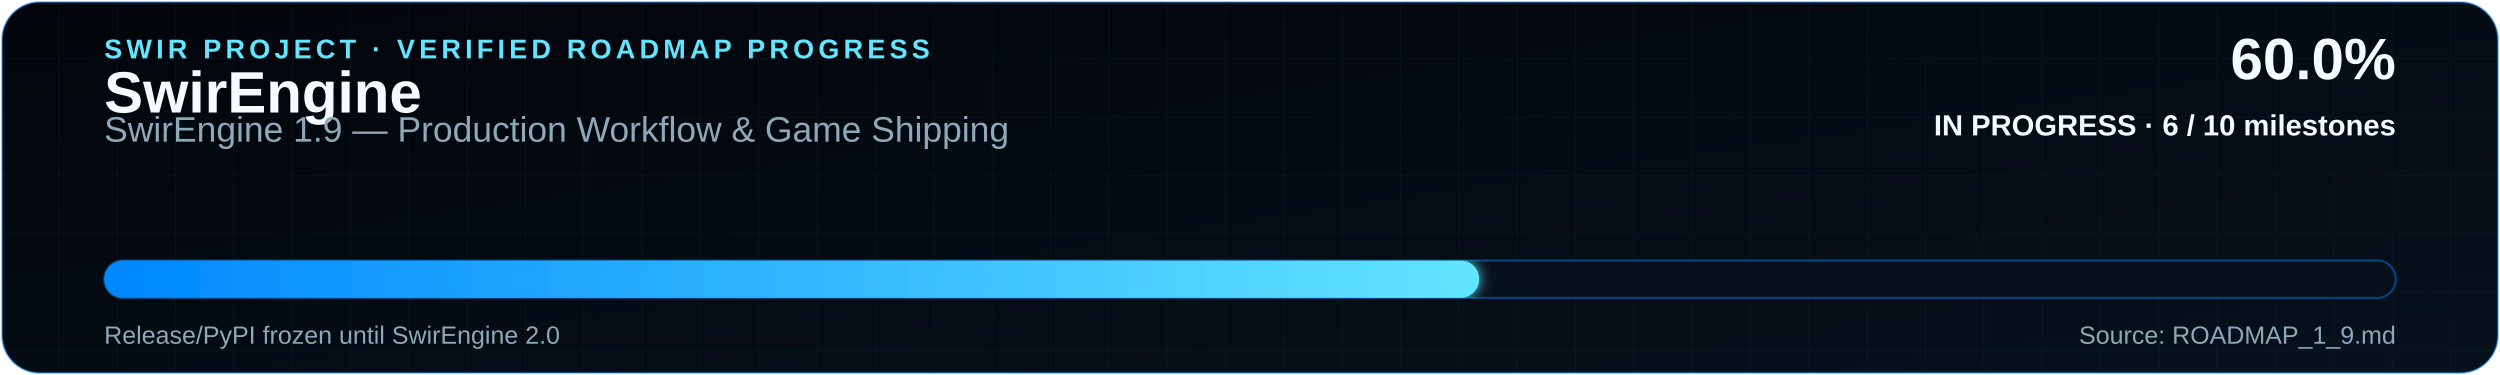
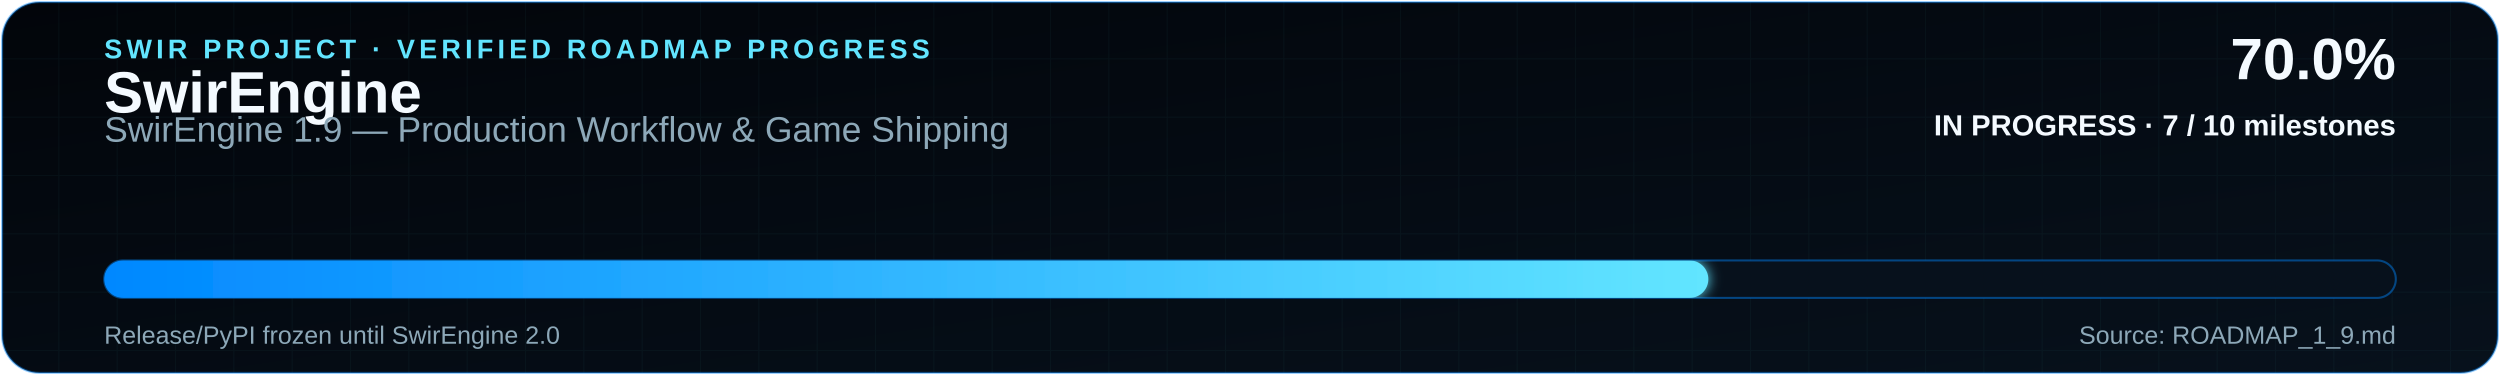
<svg xmlns="http://www.w3.org/2000/svg" width="1200" height="180" viewBox="0 0 1200 180" role="img" aria-labelledby="title desc">
  <defs>
    <linearGradient id="panel" x1="0" y1="0" x2="1" y2="1">
      <stop offset="0" stop-color="#02050A" />
      <stop offset="1" stop-color="#07111C" />
    </linearGradient>
    <linearGradient id="progressGradient" x1="0" y1="0" x2="1" y2="0">
      <stop offset="0" stop-color="#0088FF" />
      <stop offset="1" stop-color="#62E5FF" />
    </linearGradient>
    <filter id="softGlow" x="-10%" y="-80%" width="120%" height="260%">
      <feGaussianBlur stdDeviation="3" result="blur" />
      <feMerge>
        <feMergeNode in="blur" />
        <feMergeNode in="SourceGraphic" />
      </feMerge>
    </filter>
    <pattern id="grid" width="28" height="28" patternUnits="userSpaceOnUse">
      <path d="M 28 0 L 0 0 0 28" fill="none" stroke="#62E5FF" stroke-opacity="0.035" stroke-width="1" />
    </pattern>
    <clipPath id="trackClip">
      <rect x="50" y="125" width="1100" height="18" rx="9" />
    </clipPath>
    <style>
      text { font-family: "Segoe UI", Arial, sans-serif; }
      .label { fill: #62E5FF; font-size: 13px; font-weight: 700; letter-spacing: 2px; }
      .project { fill: #F4FAFF; font-size: 28px; font-weight: 700; }
      .scope { fill: #8DA8B8; font-size: 17px; }
      .meta { fill: #F4FAFF; font-size: 14px; font-weight: 600; }
      .release { fill: #8DA8B8; font-size: 12px; }
    </style>
  </defs>
  <rect x="1" y="1" width="1198" height="178" rx="18" fill="url(#panel)" stroke="#0088FF" stroke-opacity="0.42" />
  <rect x="1" y="1" width="1198" height="178" rx="18" fill="url(#grid)" />
  <text x="50" y="28" class="label">SWIR PROJECT · VERIFIED ROADMAP PROGRESS</text>
  <text x="50" y="54" class="project">SwirEngine</text>
  <text x="50" y="68" class="scope">SwirEngine 1.9 — Production Workflow &amp; Game Shipping</text>
-   <text x="1150" y="38" text-anchor="end" class="project">60.0%</text>
-   <text x="1150" y="65" text-anchor="end" class="meta">IN PROGRESS · 6 / 10 milestones</text>
+   <text x="1150" y="38" text-anchor="end" class="project">70.0%</text>
+   <text x="1150" y="65" text-anchor="end" class="meta">IN PROGRESS · 7 / 10 milestones</text>
  <rect x="50" y="125" width="1100" height="18" rx="9" fill="#07111C" stroke="#0088FF" stroke-opacity="0.45" />
-   <rect x="50" y="125" width="660" height="18" rx="9" fill="url(#progressGradient)" filter="url(#softGlow)" clip-path="url(#trackClip)" />
+   <rect x="50" y="125" width="770" height="18" rx="9" fill="url(#progressGradient)" filter="url(#softGlow)" clip-path="url(#trackClip)" />
  <text x="50" y="165" class="release">Release/PyPI frozen until SwirEngine 2.0</text>
  <text x="1150" y="165" text-anchor="end" class="release">Source: ROADMAP_1_9.md</text>
</svg>
